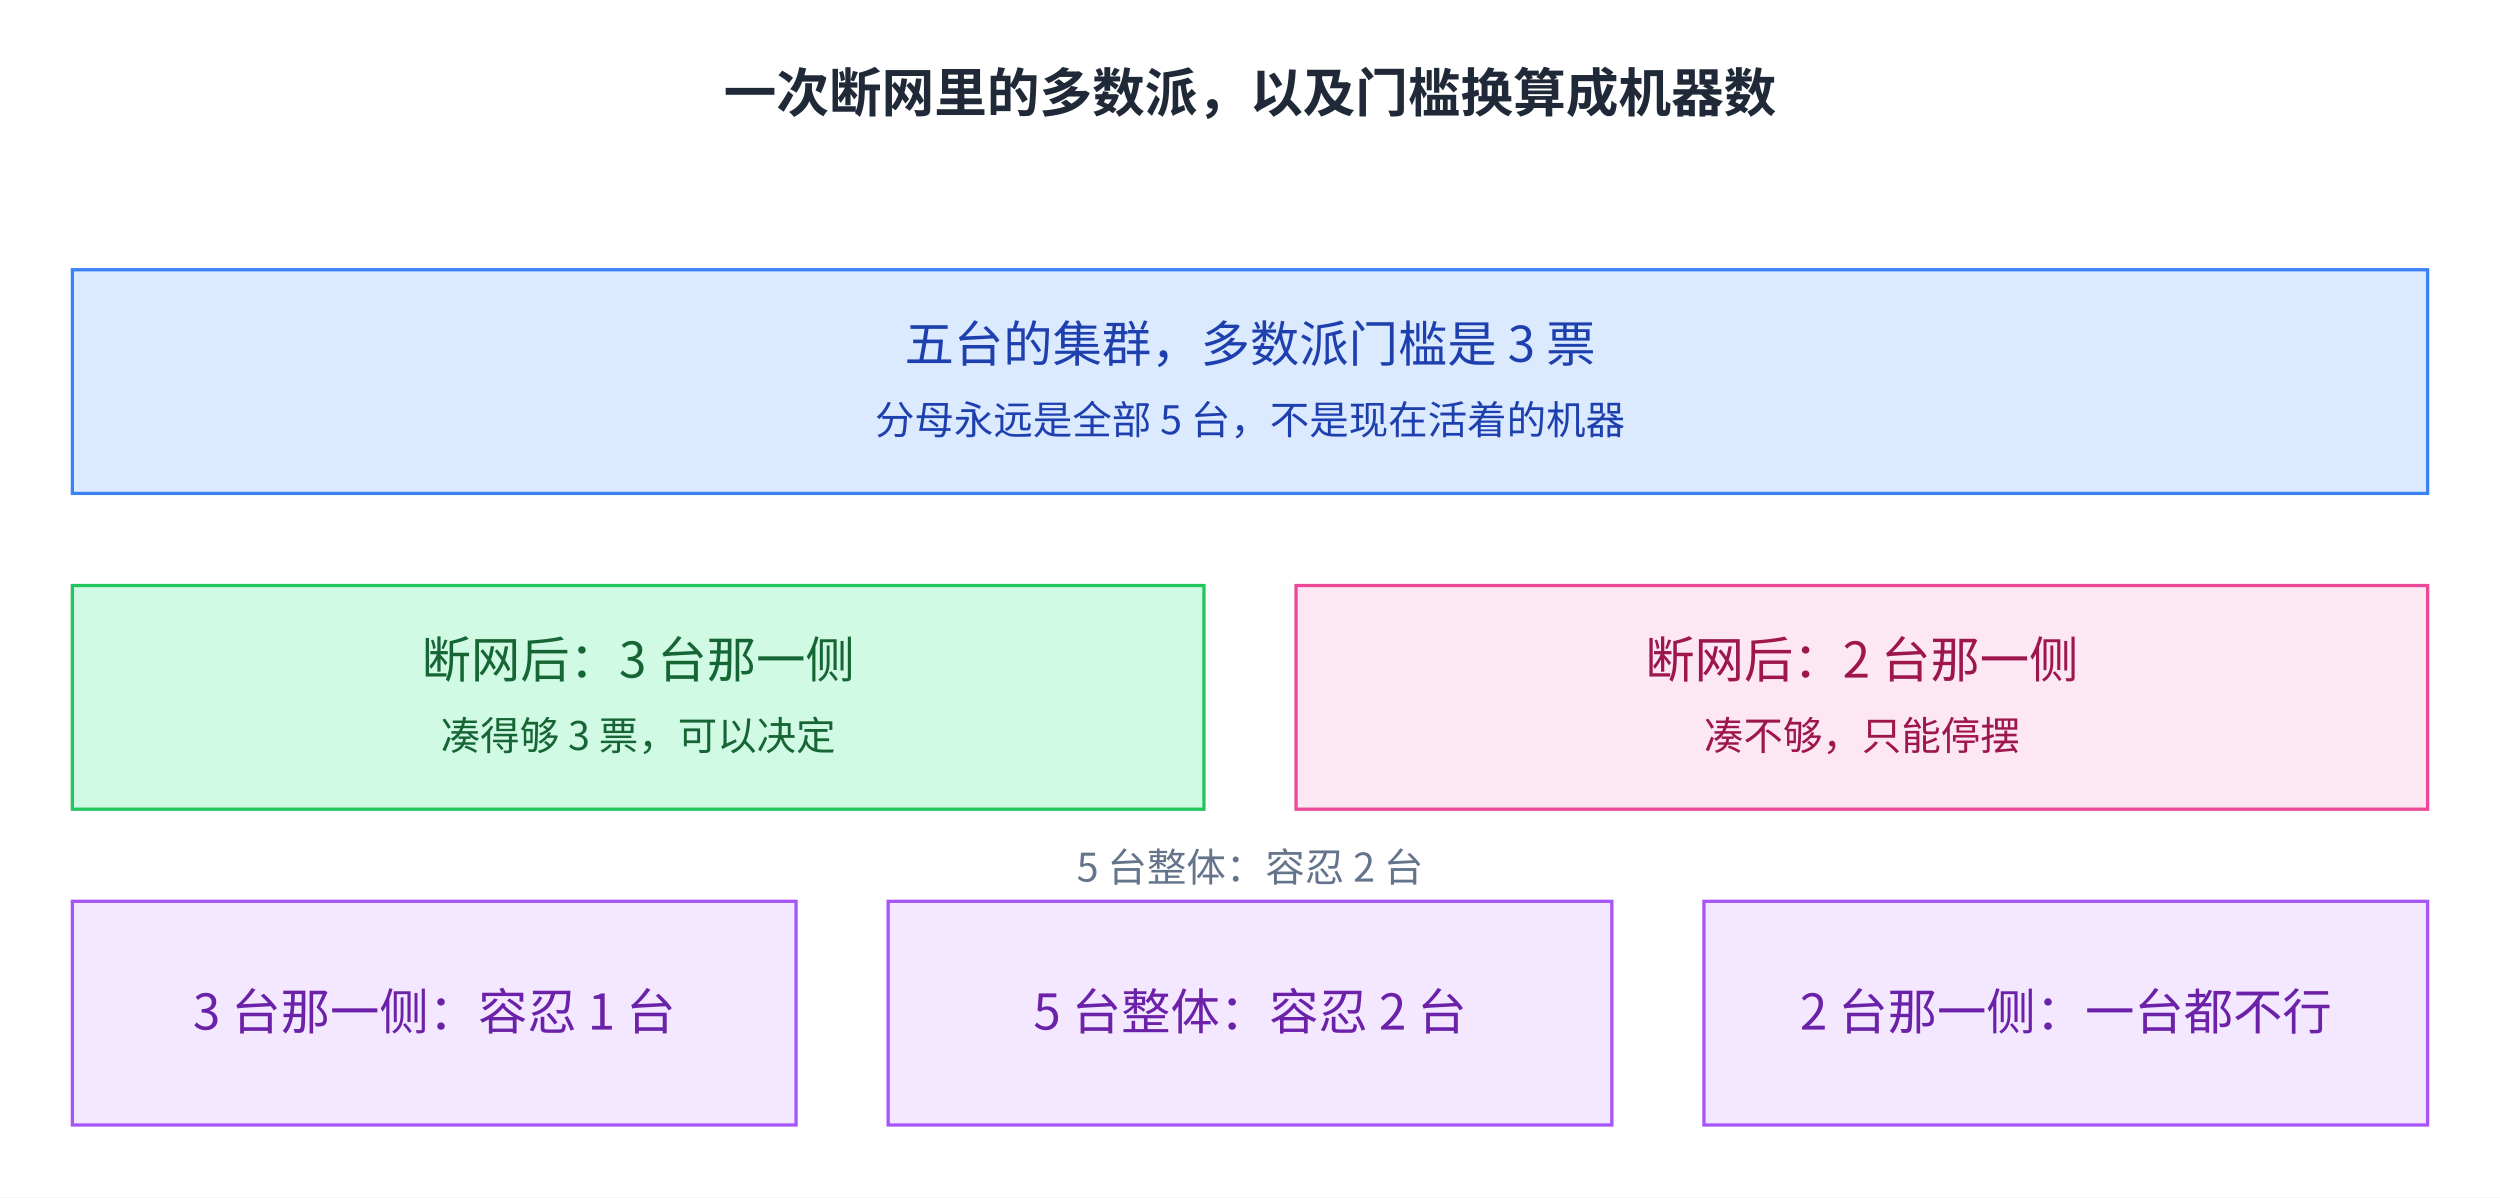
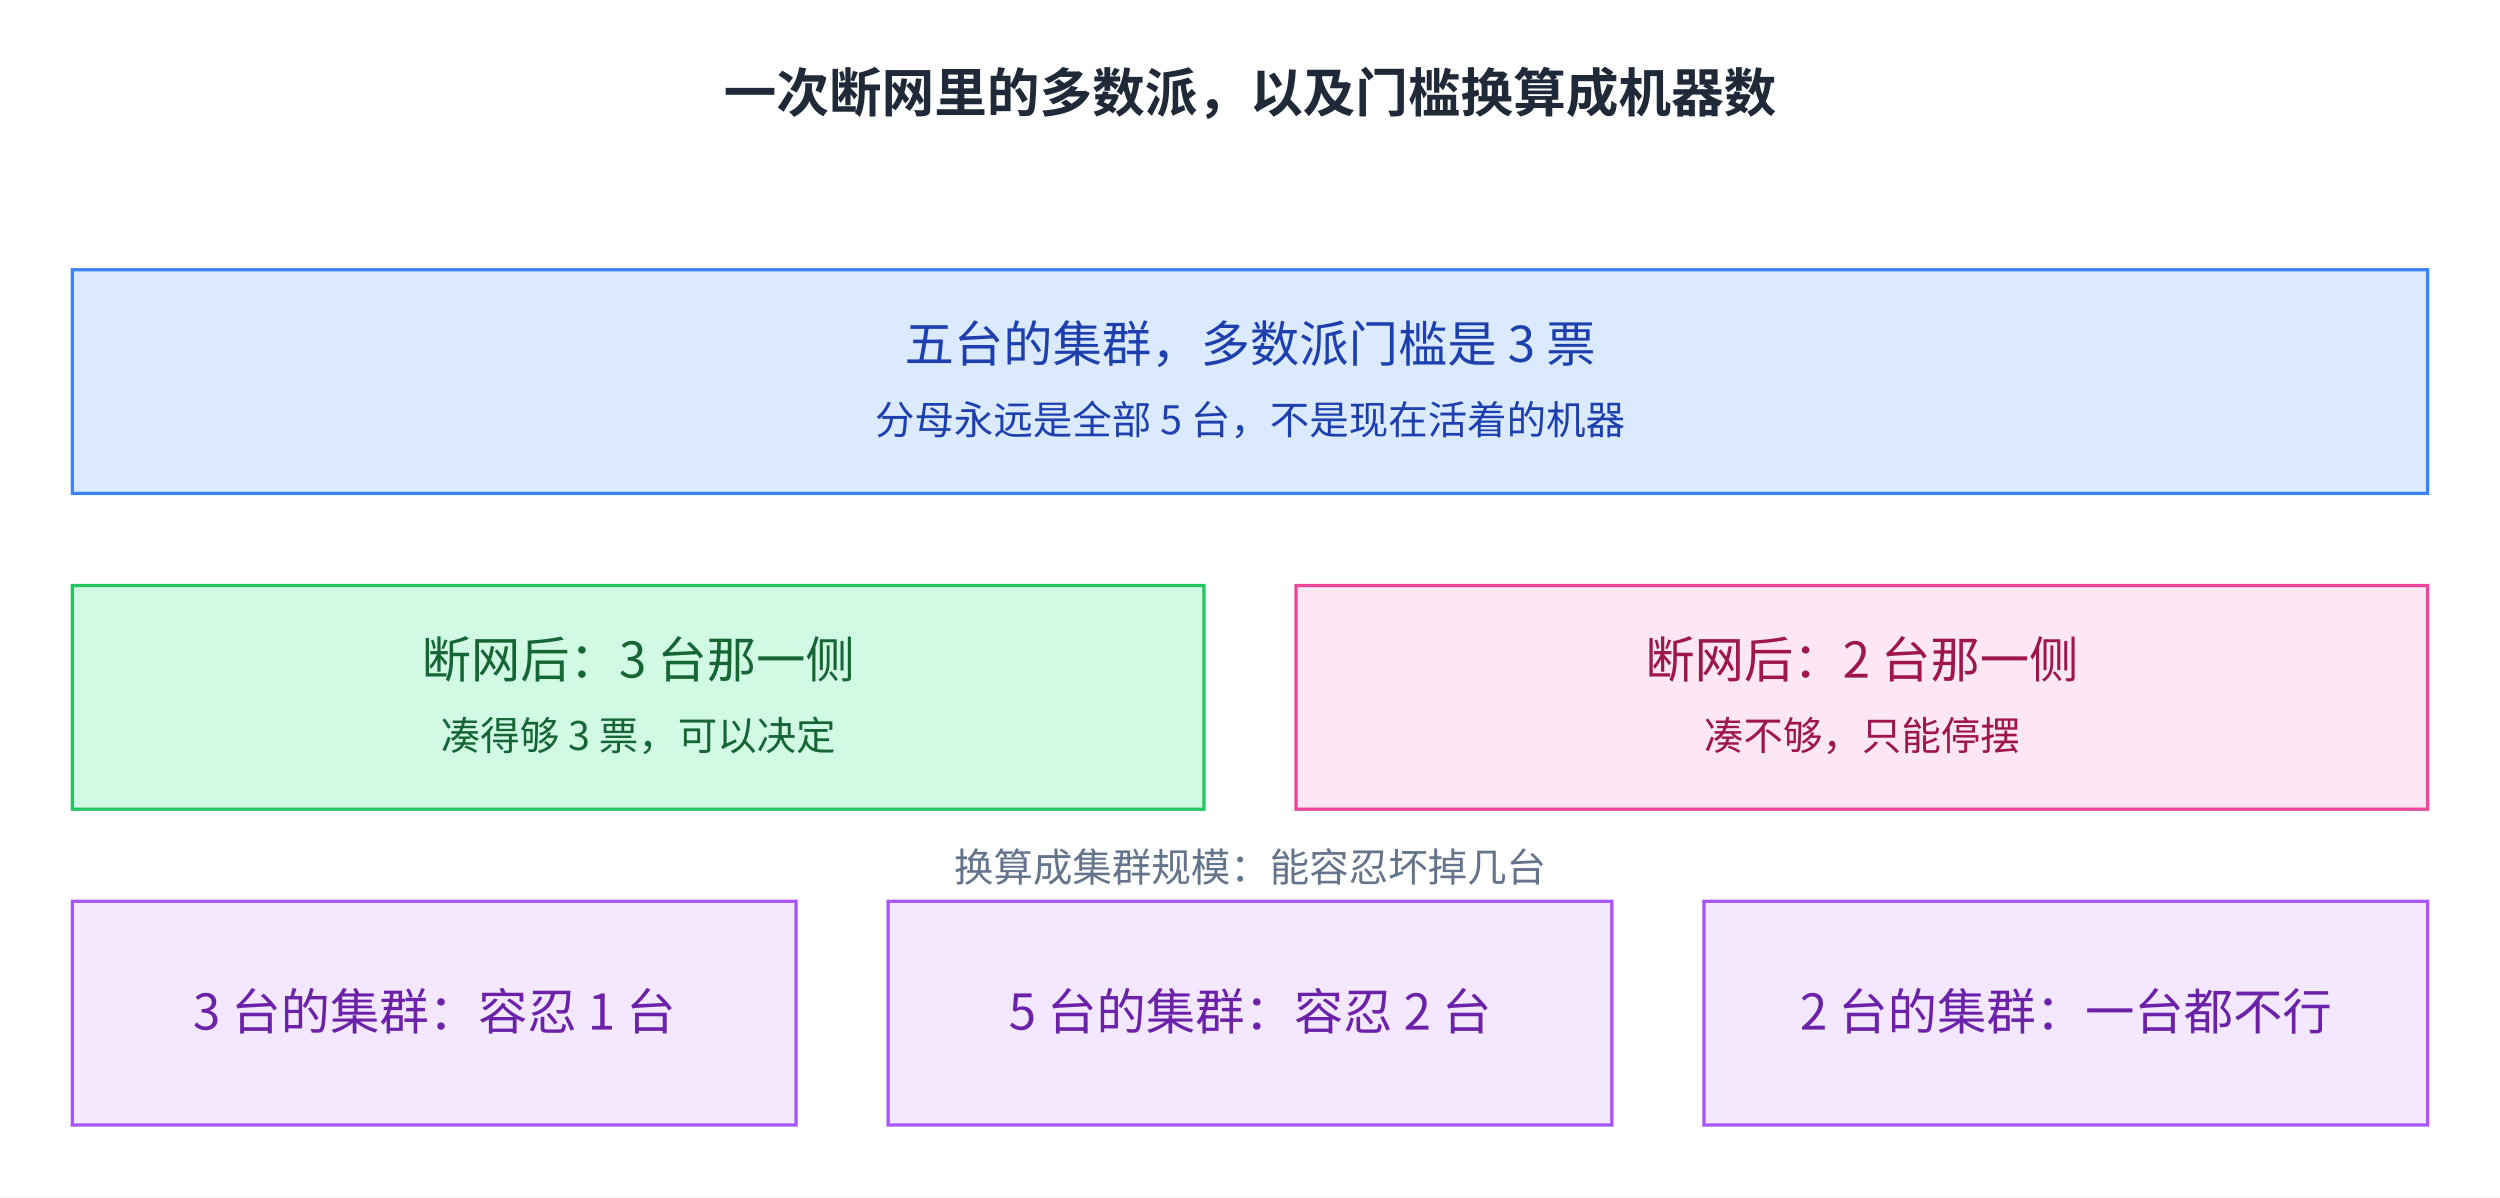
<svg xmlns="http://www.w3.org/2000/svg" viewBox="0 0 760 364" width="760" height="364" role="img" aria-labelledby="fig-paxos-6-title fig-paxos-6-desc">
  <defs>
    <style>
      text { font-family: 'PingFang SC', 'Microsoft YaHei', 'Noto Sans CJK SC', system-ui, sans-serif; }
    </style>
    <marker id="arrow" markerWidth="8" markerHeight="8" refX="2" refY="4" orient="auto" markerUnits="userSpaceOnUse">
      <path d="M0,0 L8,4 L0,8 L2,4 z" fill="#64748b" />
    </marker>
  </defs>
  <rect x="0" y="0" width="760" height="364" fill="#ffffff" />
  <text x="380" y="34" font-size="16" font-weight="600" fill="#1f2937" text-anchor="middle">一次断网里的多数派，以及门槛换算成机器数</text>
  <rect x="22" y="82" width="716" height="68" fill="#dbeafe" stroke="#3b82f6" />
  <text x="380" y="110" font-size="15" fill="#1e40af" text-anchor="middle">五台的集群，多数派门槛是 3 票</text>
  <text x="380" y="132" font-size="12" fill="#1e40af" text-anchor="middle">分母永远是全部 5 台，不是现在活着的机器</text>
-   <text x="380" y="268" font-size="12" fill="#64748b" text-anchor="middle">5 台整体：容忍 2 台</text>
+   <text x="380" y="268" font-size="12" fill="#64748b" text-anchor="middle">换算成集群规模：能容忍坏掉几台</text>
  <rect x="22" y="178" width="344" height="68" fill="#d1fae5" stroke="#22c55e" />
  <text x="194" y="206" font-size="15" fill="#166534" text-anchor="middle">断网后：3 台那一侧</text>
  <text x="194" y="228" font-size="12" fill="#166534" text-anchor="middle">凑得够 3 票，可以决定</text>
  <rect x="394" y="178" width="344" height="68" fill="#fce7f3" stroke="#ec4899" />
  <text x="566" y="206" font-size="15" fill="#9d174d" text-anchor="middle">断网后：2 台那一侧</text>
  <text x="566" y="228" font-size="12" fill="#9d174d" text-anchor="middle">凑不够，只能停摆</text>
  <rect x="22" y="274" width="220" height="68" fill="#f3e8ff" stroke="#a855f7" />
-   <text x="132" y="313" font-size="15" fill="#6b21a8" text-anchor="middle">3 台那一侧：容忍 1 台</text>
+   <text x="132" y="313" font-size="15" fill="#6b21a8" text-anchor="middle">3 台的集群：容忍 1 台</text>
  <rect x="270" y="274" width="220" height="68" fill="#f3e8ff" stroke="#a855f7" />
-   <text x="380" y="313" font-size="15" fill="#6b21a8" text-anchor="middle">5 台整体：容忍 2 台</text>
+   <text x="380" y="313" font-size="15" fill="#6b21a8" text-anchor="middle">5 台的集群：容忍 2 台</text>
  <rect x="518" y="274" width="220" height="68" fill="#f3e8ff" stroke="#a855f7" />
-   <text x="628" y="313" font-size="15" fill="#6b21a8" text-anchor="middle">2 台那一侧：一台都不行</text>
+   <text x="628" y="313" font-size="15" fill="#6b21a8" text-anchor="middle">2 台的集群：一台都不行</text>
</svg>
